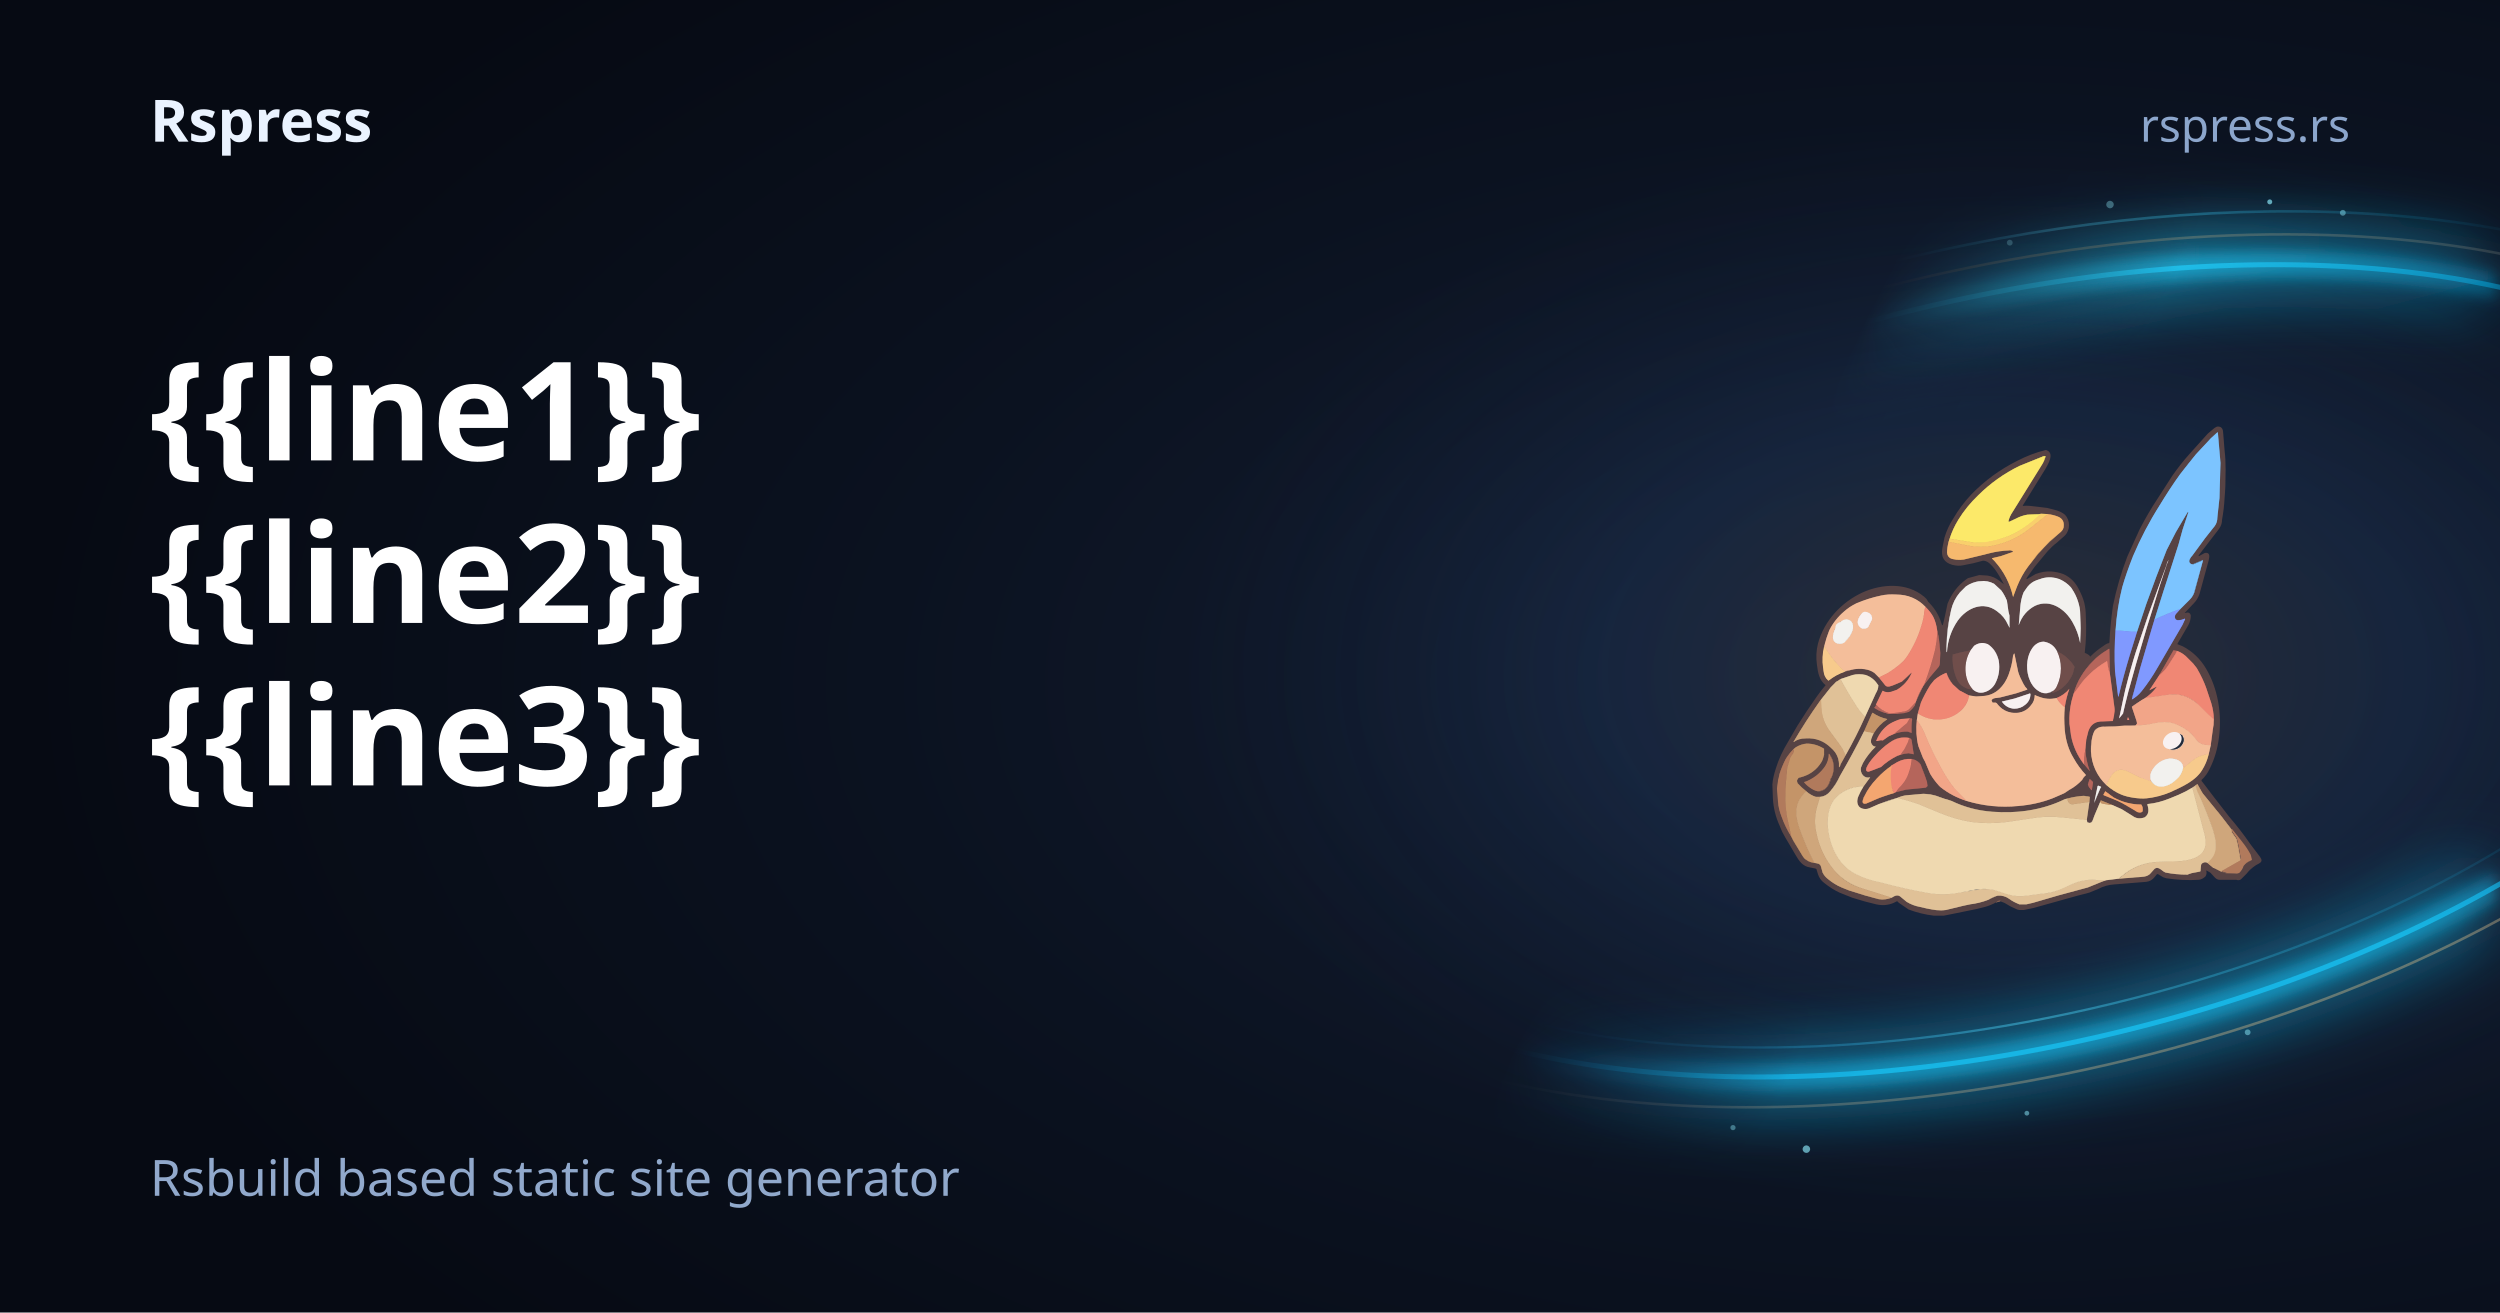
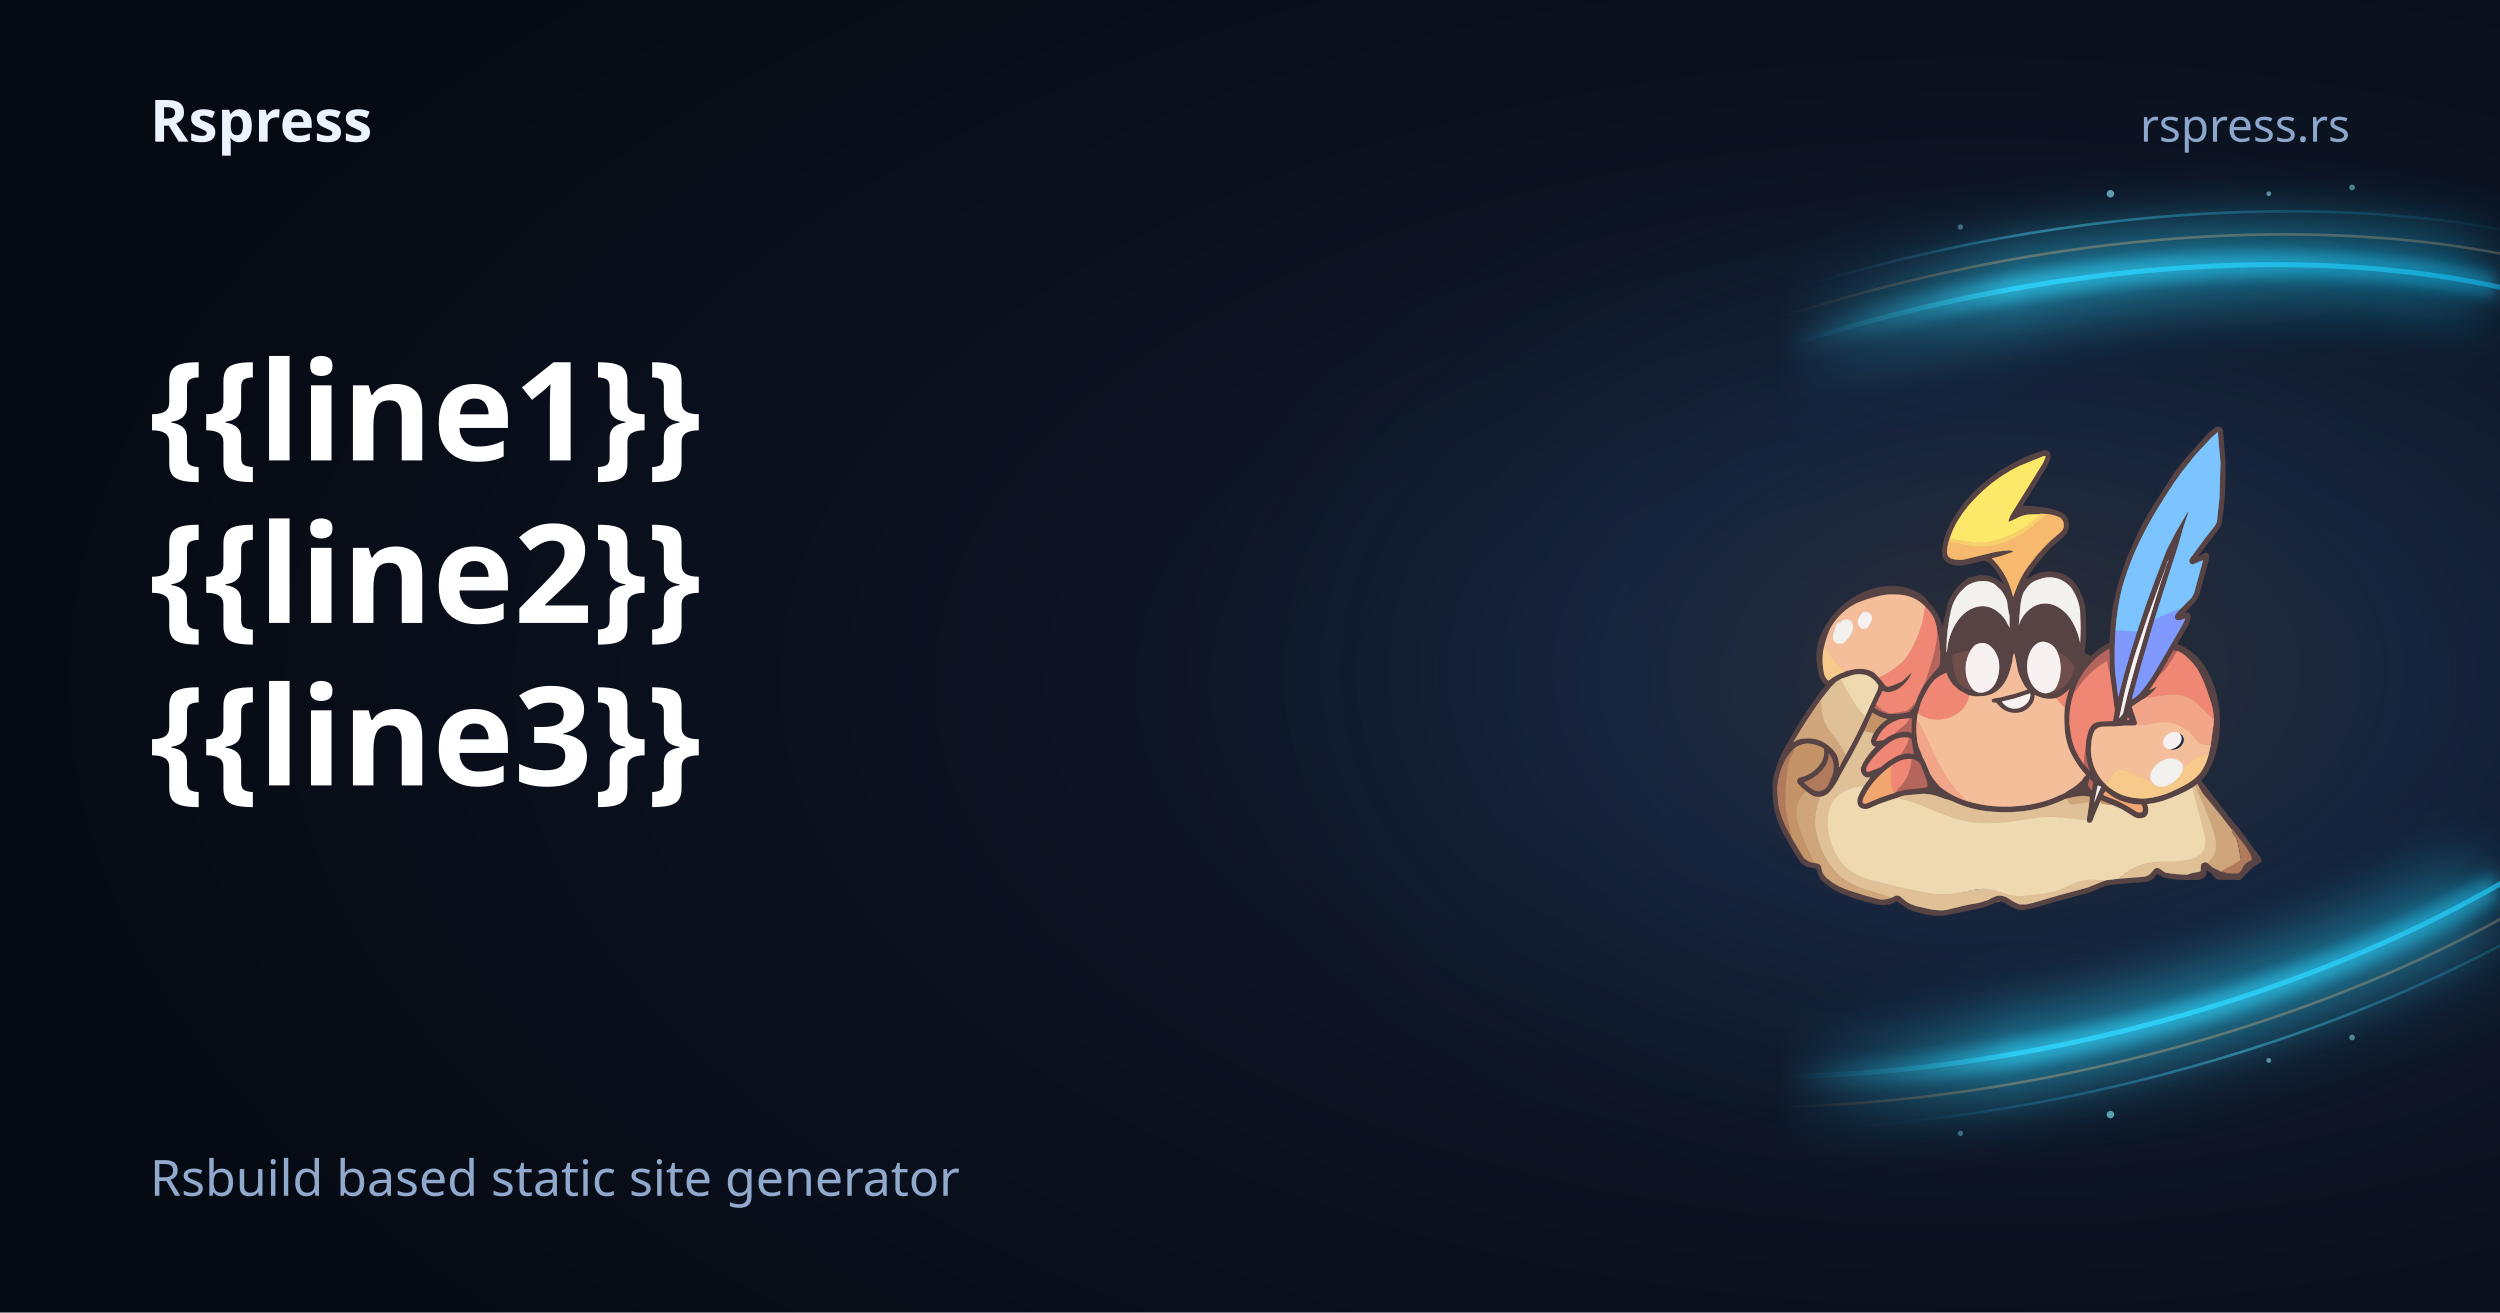
<svg xmlns="http://www.w3.org/2000/svg" width="1200" height="630" viewBox="0 0 1200 630">
  <defs>
    <radialGradient id="background" cx="79%" cy="52%" r="78%">
      <stop stop-color="#152137" />
      <stop offset="0.56" stop-color="#0b1220" />
      <stop offset="1" stop-color="#060a13" />
    </radialGradient>
    <radialGradient id="logo-halo">
      <stop stop-color="#ab7f45" stop-opacity="0.15" />
      <stop offset="0.48" stop-color="#31578c" stop-opacity="0.16" />
      <stop offset="1" stop-color="#1a365c" stop-opacity="0" />
    </radialGradient>
-     <linearGradient id="orbit-fade" x1="854" y1="240" x2="966" y2="294" gradientUnits="userSpaceOnUse">
+     <linearGradient id="orbit-fade" x1="854" y1="0" x2="966" y2="0" gradientUnits="userSpaceOnUse">
      <stop stop-color="#fff" stop-opacity="0" />
      <stop offset="0.40" stop-color="#fff" stop-opacity="0.44" />
      <stop offset="1" stop-color="#fff" />
    </linearGradient>
    <mask id="orbit-mask" x="0" y="0" width="1200" height="630" maskUnits="userSpaceOnUse">
      <rect width="1200" height="630" fill="url(#orbit-fade)" />
    </mask>
-     <linearGradient id="orbit-light" x1="0%" y1="0%" x2="6%" y2="100%">
-       <stop stop-color="#2dd4fc" stop-opacity="0.92" />
-       <stop offset="0.23" stop-color="#00a7e0" stop-opacity="0.40" />
+     <linearGradient id="orbit-light" x1="0%" y1="0%" x2="0%" y2="100%">
+       <stop stop-color="#2dd4fc" stop-opacity="0.84" />
+       <stop offset="0.24" stop-color="#00a7e0" stop-opacity="0.40" />
      <stop offset="0.50" stop-color="#00529c" stop-opacity="0.12" />
-       <stop offset="0.75" stop-color="#008bdf" stop-opacity="0.30" />
-       <stop offset="1" stop-color="#18c8fa" stop-opacity="0.68" />
-     </linearGradient>
-     <linearGradient id="orbit-rim" x1="30%" y1="0%" x2="68%" y2="100%">
-       <stop stop-color="#d8b878" stop-opacity="0.38" />
-       <stop offset="0.58" stop-color="#526e96" stop-opacity="0.09" />
-       <stop offset="1" stop-color="#ffd28d" stop-opacity="0.39" />
+       <stop offset="0.76" stop-color="#00a7e0" stop-opacity="0.40" />
+       <stop offset="1" stop-color="#2dd4fc" stop-opacity="0.84" />
+     </linearGradient>
+     <linearGradient id="orbit-rim" x1="0%" y1="0%" x2="0%" y2="100%">
+       <stop stop-color="#e7bf83" stop-opacity="0.34" />
+       <stop offset="0.50" stop-color="#526e96" stop-opacity="0.09" />
+       <stop offset="1" stop-color="#e7bf83" stop-opacity="0.34" />
    </linearGradient>
    <linearGradient id="orbit-trail">
      <stop stop-color="#008bdf" stop-opacity="0" />
      <stop offset="0.46" stop-color="#51dcff" stop-opacity="0.44" />
      <stop offset="1" stop-color="#00a7e0" stop-opacity="0" />
    </linearGradient>
    <filter id="orbit-bloom" x="-15%" y="-45%" width="130%" height="190%">
      <feGaussianBlur stdDeviation="17" />
    </filter>
    <filter id="orbit-ribbon" x="-10%" y="-20%" width="120%" height="140%">
      <feGaussianBlur stdDeviation="4" />
    </filter>
    <ellipse id="orbit-curve" cx="968" cy="322" rx="378" ry="180" />
+     <path id="orbit-trail-curve" d="M 825.7 129.4 A 416 205 0 0 1 1272.2 182.2" />
  </defs>
  <rect width="1200" height="630" fill="url(#background)" />
  <ellipse cx="968" cy="322" rx="408" ry="264" fill="url(#logo-halo)" />
  <g mask="url(#orbit-mask)">
-     <g transform="rotate(-13 968 322)">
-       <g fill="none">
-         <use href="#orbit-curve" stroke="url(#orbit-light)" stroke-width="40" filter="url(#orbit-bloom)" opacity="0.58" />
-         <use href="#orbit-curve" stroke="url(#orbit-light)" stroke-width="12" filter="url(#orbit-ribbon)" opacity="0.72" />
-         <ellipse cx="968" cy="322" rx="401" ry="194" stroke="url(#orbit-rim)" stroke-width="1.25" />
-         <path d="M 825.7 129.4 A 416 205 0 0 1 1272.2 182.2" stroke="url(#orbit-trail)" stroke-width="1.25" />
-         <path d="M 673.9 417.2 A 359 166 0 0 0 1247.0 426.5" stroke="url(#orbit-trail)" stroke-width="1.1" />
-         <use href="#orbit-curve" stroke="url(#orbit-light)" stroke-width="2.4" />
-       </g>
-       <g fill="#8feeff">
-         <circle cx="1011" cy="121" r="1.4" opacity="0.59" />
-         <circle cx="1062" cy="114" r="1.8" opacity="0.53" />
-         <circle cx="1137" cy="130" r="1.2" opacity="0.66" />
-         <circle cx="1170" cy="143" r="1.4" opacity="0.45" />
-         <circle cx="786" cy="505" r="1.25" opacity="0.44" />
-         <circle cx="818" cy="523" r="1.8" opacity="0.63" />
-         <circle cx="925" cy="530" r="1.15" opacity="0.50" />
-         <circle cx="1037" cy="516" r="1.4" opacity="0.48" />
-       </g>
+     <g transform="rotate(-13 968 322)" fill="none">
+       <use href="#orbit-curve" stroke="url(#orbit-light)" stroke-width="40" filter="url(#orbit-bloom)" opacity="0.58" />
+       <use href="#orbit-curve" stroke="url(#orbit-light)" stroke-width="12" filter="url(#orbit-ribbon)" opacity="0.72" />
+       <ellipse cx="968" cy="322" rx="401" ry="194" stroke="url(#orbit-rim)" stroke-width="1.25" />
+       <use href="#orbit-trail-curve" stroke="url(#orbit-trail)" stroke-width="1.25" />
+       <use href="#orbit-trail-curve" transform="translate(0 644) scale(1 -1)" stroke="url(#orbit-trail)" stroke-width="1.25" />
+       <use href="#orbit-curve" stroke="url(#orbit-light)" stroke-width="2.4" />
+     </g>
+     <g fill="#8feeff">
+       <circle cx="941" cy="109" r="1.3" opacity="0.46" />
+       <circle cx="941" cy="544" r="1.3" opacity="0.46" />
+       <circle cx="1013" cy="93" r="1.8" opacity="0.62" />
+       <circle cx="1013" cy="535" r="1.8" opacity="0.62" />
+       <circle cx="1089" cy="93" r="1.15" opacity="0.54" />
+       <circle cx="1089" cy="509" r="1.15" opacity="0.54" />
+       <circle cx="1129" cy="90" r="1.4" opacity="0.47" />
+       <circle cx="1129" cy="498" r="1.4" opacity="0.47" />
    </g>
  </g>
  <svg x="850" y="204" width="236" height="236" viewBox="0 0 960 960">
    <g stroke-width="2" fill="none">
      <path stroke="#845f50" d="M448 930q-4-1-8 2" />
      <path stroke="#6c6ea2" d="M673 401q-3 40-1 80l6 49h1q9-38 22-81l14-45" />
      <path stroke="#6a84a2" d="m715 404 18-54q20-56 40-106l18-35 23-39a1 1 0 0 1 2 0l-1 1-11 33-8 29-19 60-10 30-18 57" />
      <path stroke="#6c6ea2" d="m749 380-6 20-22 75-12 45q-3 7-4 15v1q11-7 18-16 17-20 32-46l49-84 5-11-1-1q-6 3-12 3c-7 1-9-7-5-12l9-10" />
      <path stroke="#6a84a2" d="m800 359 18-18a40 40 0 0 0 11-20l15-57v-1l-19 8-1 1q-4 0-6-3c-3-4 2-11 5-14l25-34 19-24q5-7 5-17l4-37 2-69-5-58a1 1 0 0 0-2-1l-12 11-29 32q-17 19-31 39c-13 17-28 41-40 60a676 676 0 0 0-51 99q-14 33-22 61-10 40-13 84" />
      <path stroke="#7eafff" d="M800 359q-26 9-51 21m-34 24-42-3" />
      <path stroke="#a88958" d="m349 222-2 6" />
      <path stroke="#a77e59" d="M347 228q-3 12-3 21 1 11 12 13a52 52 0 0 0 28-1l25-6 20-5q16-4 36-5 4-1 8 2l-1 1-23 8-17 4v1l5 5q27 30 36 70l8-22q9-21 21-37l21-26q10-12 23-24l20-18q6-6 6-12 1-13-11-18-10-4-20-5" />
      <path stroke="#a88958" d="M541 174h-14" />
      <path stroke="#aa9657" d="m527 174-26 1q-12 2-23 8l-13 6-1-1a48 48 0 0 1 8-18l56-90q6-9 9-18l-1-1q-3-1-6 1l-45 18a304 304 0 0 0-80 57q-23 22-39 48-11 18-17 37" />
      <path stroke="#fbdc6b" d="M527 174a210 210 0 0 1-54 39q-22 10-45 15-20 4-41 0l-38-6" />
      <path stroke="#f8c46d" d="m541 174-34 27q-33 27-75 35-22 4-44 0l-41-8" />
      <path stroke="#a89a9b" d="m777 263-3 5-2 7-35 95-24 72q-10 31-21 75l-4 18-8 38 8-10v-1l4-17 6-24 15-54 21-71 11-35 15-49 14-42 3-7" />
      <path stroke="#644948" d="M604 426v1-1" />
      <path stroke="#a59a99" d="m604 426 1-29-1-30q0-9-4-22t-12-25l-2-3a63 63 0 0 0-22-15q-16-7-33-3l-12 4a40 40 0 0 0-18 13l-7 10-1 2q-5 13-6 28l-3 35q9-26 32-38c30-14 59 7 73 32q11 19 15 41m-137-30-1-24-2-8-3-21q-5-12-11-20l-14-13q-13-7-27-5a57 57 0 0 0-28 10l-12 12a82 82 0 0 0-17 34q-9 35-9 71v12l1-1q2-34 21-61c18-25 50-39 77-18q14 10 21 26l3 6h1" />
      <path stroke="#a78768" d="M105 432q-6 21-3 42l1 7q1 10 9 18h1q14-13 31-18" />
      <path stroke="#a6816f" d="m144 482 18-5c13-2 30-1 40 7l9 9" />
      <path stroke="#a4655c" d="m211 493 12 15c4 6 14 1 19-1l14-6q10-8 18-17h1q-9 21-29 33l-12 5q-9 2-15-3h-1l-12 27" />
      <path stroke="#865450" d="m206 546-3 5a1 1 29 0 0 0 2q15 10 31 11h7l18-2q6 1 11-3 6-4 11-11l2-7" />
      <path stroke="#a4655c" d="m283 541 15-32" />
      <path stroke="#865450" d="m298 509 13-17 17-20q2-2 2-5l1-22c-2-19-2-29-6-43" />
      <path stroke="#a4655c" d="M325 402q-2-16-8-28-5-9-15-19" />
      <path stroke="#a6816f" d="M302 355a79 79 0 0 0-57-24q-17-1-30 2-24 5-48 15-14 7-24 16a114 114 0 0 0-29 37q-6 15-10 31" />
      <path stroke="#f2a387" d="m302 355-2 6q-1 16-6 31-9 31-28 60l-7 9q-14 13-30 23l-18 9" />
      <path stroke="#f6c493" d="M144 482q-15-14-27-31l-13-19" />
      <path stroke="#d37668" d="m325 402-1 18-3 18q-8 33-20 65l-3 6m-15 32-10 11q-4 5-10 7l-18 3-12 1q-5 0-11-3-10-6-17-14" />
      <path stroke="#644948" d="m549 521 1 2h1c18-5 32-21 39-38l3-12v-1a75 75 0 0 0-26-26l-9-4" />
      <path stroke="#a89a9b" d="M559 442q-8-16-26-19c-20 0-30 22-32 38-3 20 3 46 21 58q13 9 27 2" />
      <path stroke="#b4a09e" d="M559 442a80 80 0 0 1 0 67q-3 8-10 11" />
      <path stroke="#644948" d="M390 440q-18 3-35 8v1a100 100 0 0 0 8 47 36 36 0 0 0 13 15q9 6 18 5" />
      <path stroke="#a89a9b" d="M394 516q10 9 22 6 14-4 22-17 11-21 7-45-4-21-21-32-14-6-27 3l-7 9" />
      <path stroke="#b4a09e" d="M394 516c-18-20-18-54-4-76" />
      <path stroke="#a4655c" d="m591 525-4 14q-5 21-4 44l3 23a128 128 0 0 0 26 57" />
      <path stroke="#865450" d="m612 663 11 13" />
      <path stroke="#644948" d="M623 676h1-1" />
      <path stroke="#865450" d="M623 676q-7-19-9-41" />
      <path stroke="#a4655c" d="m614 635 2-21 4-16q7-20 28-20h20v-1l2-9q2-11 1-17l-8-59-1-7" />
      <path stroke="#865450" d="M662 485v-7l-1-41h-1l-3 2q-17 10-29 22-13 14-22 29-10 16-15 35" />
      <path stroke="#d37668" d="m662 485-6-23v-1q-29 17-49 42l-8 11-8 11m23 110q-3 14-2 28" />
      <path stroke="#a4655c" d="m758 489-19 29 14-7v1q-9 12-22 21" />
      <path stroke="#a57466" d="m731 533-7 5q-10 5-19 12v1l9 27 1 5-3 4" />
      <path stroke="#a6816f" d="M712 587h-22l-38 2q-12-1-20 8a84 84 0 0 0-7 40q2 39 30 66" />
      <path stroke="#a78768" d="M655 703q15 13 30 19 10 4 24 6 13 2 25 1 23-3 46-12c24-11 49-22 62-43q9-14 13-31" />
      <path stroke="#a6816f" d="m855 643 4-18" />
      <path stroke="#a57466" d="m859 625 4-30q2-9 2-20" />
      <path stroke="#a4655c" d="M865 575q0-15-5-32l-10-30q-6-17-18-38l-7-9-15-15q-8-7-17-10" />
      <path stroke="#865450" d="m793 441-6-1h-1l-28 49" />
      <path stroke="#d37668" d="m793 441-3 6-14 22q-7 11-18 20" />
      <path stroke="#f1967e" d="m865 575-10-9-20-20a67 67 0 0 0-62-19l-42 6" />
      <path stroke="#f3b291" d="M859 625c-9 0-19 0-26-8l-12-14q-14-13-33-20c-18-6-32-2-53 2l-23 2" />
      <path stroke="#f6c493" d="M855 643q-17 1-30 11l-20 16" />
      <path stroke="#f3d8c4" d="M805 670c1-16-19-21-32-18-13 4-26 14-31 27q-3 9 1 17" />
      <path stroke="#f6c493" d="m743 697-23-9-22-11c-25-12-34 7-43 26" />
      <path stroke="#f5debd" d="M743 697q10 13 28 8a49 49 0 0 0 21-13q10-8 13-22" />
      <path stroke="#a4655c" d="m387 528-19-10-13-12-12-22h-1q-12 5-23 14l-8 10q-11 18-18 34l-6 21" />
      <path stroke="#a6816f" d="m287 563-2 13" />
      <path stroke="#a57466" d="M285 576q-3 27 3 51l9 23 4 7 10 24q7 12 17 23l3 3a157 157 0 0 0 51 27" />
      <path stroke="#a6816f" d="M382 734a259 259 0 0 0 101 10q36-3 67-15l23-10 10-6q14-8 25-20l7-9v-1a164 164 0 0 1-24-33q-14-23-17-54-2-25 0-45" />
      <path stroke="#a4655c" d="M574 551q3-19 9-36-10 12-25 18" />
      <path stroke="#a6816f" d="M558 533q-17 4-33-2l-8-3-1 1q-1 10-8 18a38 38 0 0 1-33 16q-21-2-34-20l-2-1h-6l-2-4c1-4 7-5 10-5l7-1 31-8 21-7 1-1q-5-5-8-11-7-13-10-23l-7-34v-1l-1-1-2 4q-2 19-9 38c-8 21-24 39-48 41l-15 1-14-2" />
      <path stroke="#f2a387" d="M558 533q6 11 16 18" />
      <path stroke="#f3b291" d="m382 734-24-25q-15-19-28-44-15-27-27-56-6-17-18-33" />
      <path stroke="#f2a387" d="M287 563q17 11 37 12 24 0 43-14 17-13 20-33" />
      <path stroke="#9c826e" d="m136 496-6 4-6 5-7 7-19 24" />
      <path stroke="#937560" d="m98 536-3 4q-27 38-51 79h1q10-7 23-7 29-2 50 19 14 12 15 30v7h1l2-4v-1l10-18" />
      <path stroke="#9c826e" d="M146 645q21-37 38-75" />
      <path stroke="#a38e7a" d="m184 570 11-24 10-22q5-8 5-16l-1-1q-9-14-24-19-13-3-25 0l-24 8" />
      <path stroke="#e8cda4" d="M184 570q-12-12-20-26-15-23-28-48" />
      <path stroke="#d8b489" d="m146 645-5-10v-1l-6-9-19-26q-16-21-18-47v-16" />
      <path stroke="#a89a9b" d="m506 524-30 10-25 6q9 13 24 14 13 0 22-8 10-8 10-21l-1-1" />
      <path stroke="#9c826e" d="M182 598q-22 44-47 87l-19 30a30 30 0 0 1-20 11" />
      <path stroke="#937560" d="M96 726h-8q-10-3-19-11" />
      <path stroke="#8e6c56" d="M69 715q-9-7-17-16v-1q-2-4 1-7l5-3q27-7 41-30 3-5 5-14v-10l-1-2q-15-10-33-10-11 1-21 7l-5 4" />
      <path stroke="#845f50" d="M44 633q-8 8-15 19-8 16-12 29l-2 13q-2 7-2 15l1 27q1 13 7 29 7 20 19 39" />
      <path stroke="#8e6c56" d="m40 804 4 9 17 27q4 7 8 10 6 5 16 5" />
      <path stroke="#937560" d="m85 855 5 1q7 1 8 7l3 11q4 8 11 13 12 10 26 16l15 6 32 10 26 7q13 2 25-3" />
      <path stroke="#9c826e" d="M236 923c5-3 11-7 17-2l12 10a74 74 0 0 0 26 10l13 3c15 3 25 5 38 3l33-8 14-3q21-3 36-9l17-8a35 35 0 0 1 23 6q8 6 18 10l2 1h14l13-3q46-14 107-30l27-11 8-3" />
      <path stroke="#a38e7a" d="m654 889 25-3" />
      <path stroke="#9c826e" d="m679 886 50-4q6-1 11-5l9-10c8-7 15 5 22 7q20 4 43 4l2-1 6-2 17-3m0 0v-1l1-11q1-4 5-6t8 1" />
      <path stroke="#937560" d="m853 855 12 10 14 7" />
      <path stroke="#845f50" d="M879 872q8 4 13 4l16 1 5-1m1-1q6-5 8-13 6-8 15-11 2-1 1-3l-3-8q-6-13-14-23l-22-28" />
      <path stroke="#937560" d="m899 789-20-26-35-43-2-3-9-16h-1l-4 3" />
      <path stroke="#9c826e" d="m829 704-6 4" />
      <path stroke="#a38e7a" d="m823 708-26 14-18 7q-21 9-43 11l-1 1c3 9 4 19-5 25q-13 5-24-3l-21-13-18-8" />
      <path stroke="#8e6c56" d="m667 742-22-9h-1l-1 3" />
      <path stroke="#a38e7a" d="m643 736-11 26-4 10q-3 7-9 4h-1l-1-5" />
      <path stroke="#9c826e" d="m617 771 5-35" />
      <path stroke="#937560" d="m622 736 1-9v-1l-12-2q-16 1-31 5l-4 1" />
      <path stroke="#9c826e" d="m576 730-3 1c-43 21-93 28-141 24a225 225 0 0 1-79-21l-9-3-4-1-12-4q-6-3-19-5l-11-1-34 3q-8 1-17 5" />
      <path stroke="#a38e7a" d="M247 728q-19 5-35 12l-19 8q-7 3-14 1c-11-3-12-15-8-24q4-10 10-19" />
      <path stroke="#9c826e" d="m181 706 13-18c-12 3-20-8-18-19l4-9a134 134 0 0 1 25-32q-5 0-8-5c-5-6 1-15 4-21" />
      <path stroke="#8e6c56" d="M201 602q10-17 26-27v-1q-16-3-28-12h-1l-16 36" />
      <path stroke="#d2ab80" d="m201 602-19-4" />
      <path stroke="#e8cda4" d="M181 706q-27-1-49 17c-17 14-21 35-21 56 2 39 19 80 55 98q23 11 48 16 48 13 94 21 31 5 61-1l33-5a92 92 0 0 1 34 0l25 8a87 87 0 0 0 39 3l30-4q20-1 36-9l23-10q21-9 43-8l8 1h14" />
      <path stroke="#d8b489" d="m236 923-57-18q-32-10-54-34a161 161 0 0 1-36-74q-6-25 1-51l6-20" />
      <path stroke="#e8cda4" d="M247 728q21 5 41 12l41 17q31 13 62 18a280 280 0 0 0 84-2l34-5q28-5 58-2l50 5" />
      <path stroke="#dab78c" d="m643 736 3 3 16 3h5" />
      <path stroke="#e8cda4" d="m823 708 22 84q4 12 4 24c0 29-33 35-55 36l-32 1a114 114 0 0 0-70 22l-14 11" />
      <path stroke="#ca9d72" d="M69 715q-5 4-8 9c-15 18-13 40-6 61q12 36 30 70" />
      <path stroke="#bb8762" d="m40 804-9-41q-3-18-3-30l1-31 3-33 6-20c2-4 10-11 6-16" />
      <path stroke="#d8b489" d="M576 730h3q2 13 14 10l29-4" />
      <path stroke="#c0906c" d="M899 789q0 5 2 8l7 10 1 2 3 13 4 22 1 6-1 1-37 21" />
      <path stroke="#d8b489" d="m853 855 9-11c12-16 6-38 1-56q-12-33-27-66l-3-6-4-12" />
      <path stroke="#a4655c" d="M696 576h4l-2-5h-1l-1 5" />
      <path stroke="#865450" d="M241 603q14-5 27-3l6 1h1q-1-14 1-27l-1-1h-4" />
      <path stroke="#a4655c" d="m271 573-16 1q-12 3-23 10-18 12-26 32v1h3q5-2 10-1l1-1 10-7 11-5" />
      <path stroke="#d37668" d="m271 573-5 9-25 21" />
      <path stroke="#865450" d="m253 644 8-2 8-1 10 2v-1l-4-26-1-3-4-2" />
      <path stroke="#a4655c" d="M271 611q-21-5-39 9-15 10-30 27c-3 3-26 30-11 30l11-4 10-4 3-1a134 134 0 0 1 32-22l6-2" />
      <path stroke="#d37668" d="m271 611-3 8-7 14-8 11" />
      <path stroke="#845f50" d="M114 642q0 13-7 24-13 20-35 29l-6 2v1q6 7 14 12t13 6q15-1 22-17v-1l2-4v-2a48 48 0 0 0 2-43l-4-7h-1" />
      <path stroke="#a6755a" d="M236 665q-15 10-29 25-16 17-24 34-4 5-4 12c1 5 7 4 10 2 6-2 21-10 32-13l12-4 7-2" />
      <path stroke="#a4655c" d="m240 719 4-2" />
      <path stroke="#865450" d="m244 717 20-5 31-3 8-1 3-3-1-8-3-9-3-9-5-12q-1-5-5-9l-7-4-7-2" />
      <path stroke="#a4655c" d="M275 652q-14-1-28 6l-12 7" />
      <path stroke="#d37668" d="M275 652q-1 15-5 25-5 18-20 32l-6 8" />
      <path stroke="#f29772" d="m240 719-6-19a108 108 0 0 1 2-35" />
      <path stroke="#865450" d="m622 692-3 10 2 5 4 5a1 1 0 0 0 2 0l2-13v-2l-6-5h-1" />
      <path stroke="#a59a99" d="m632 738 12-30a1 1 0 0 0 0-2l-5-2-1 1-7 33h1" />
      <path stroke="#a6755a" d="M653 715h-1l-3 7 1 1 27 11 10 5 19 11 9 5q5 3 9 1l2-2q1-6-2-12l-1-1a112 112 0 0 1-54-14l-16-12" />
      <path stroke="#f6d8c6" d="M172 376q-7 13 5 21 7 3 13-2l4-8 4-8q0-8-6-12-14-4-20 9" />
      <path stroke="#f3d8c4" d="M131 427q8 2 15-4 10-10 14-23c2-8 0-18-9-20q-7-1-12 3-4 3-7 3l-1 1q-5 3-4 8l-1 3q-5 9-5 17 1 10 10 12" />
      <path stroke="#f6d8c6" d="M806 607a20 15-35 0 0-25-1 20 15-35 0 0-7 24 20 15-35 0 0 24 1 20 15-35 0 0 7-24" />
    </g>
    <path fill="#574344" d="M448 930q-4-1-8 2-11 6-22 9l-16 4-44 9-20 4h-20a206 206 0 0 1-49-12l-19-13-3-3h-1l-6 3q-16 7-34 3-22-5-47-13l-25-10q-15-7-30-19a34 34 0 0 1-12-17l-3-10-2-1-10-2c-15-2-22-13-29-25l-20-34-6-11-5-12a146 146 0 0 1-13-53l-1-27q1-14 7-32 8-26 24-52l18-31 18-28c15-22 24-36 37-51-13-10-15-25-17-40q-3-21 2-41c12-45 46-81 87-100 38-17 86-20 120 8q5 4 7 8l1 2a98 98 0 0 1 24 36l3 9a1 1 0 0 0 2 0l4-17 5-24q12-30 37-48l3-2 22-6 16 1q13 2 23 10l9 7q-8-16-18-30c-6-7-12-15-21-16h-2l-19 5-20 4q-9 2-21-1-24-7-19-33l4-20q6-20 17-37a258 258 0 0 1 36-48q39-40 89-65 27-14 55-21h2c17 6 3 28-2 37l-44 71v1c9-1 16 0 32 2l8 1 8 1 19 5q9 3 15 8c11 11 11 30 0 41l-17 15q-7 5-17 16l-25 30-15 21-1 2 1 1 17-10q16-6 31-5 12 1 23 5 20 9 30 29c5 10 8 16 11 27q3 13 3 26 2 36-2 71v1q6 2 10 6a1 1 0 0 0 2 0q10-10 22-18c3-2 9-7 13-7l1-1q2-37 7-72 10-49 28-96l24-53q17-33 35-60l29-45q16-23 34-43l35-39 13-11q4-3 7-3 9 0 10 10l3 37q2 16 2 37 0 35-2 55-1 21-5 43 0 7-3 13l-3 5-17 22-23 30 1 1 11-6q10-2 9 8l-1 6-18 66q-4 11-11 18l-18 19h2q8-3 10 5 0 10-5 19l-21 36v1l10 4q29 15 46 44c23 39 31 88 25 134q-4 33-18 61-6 13-16 22v2l4 5 19 25 31 40q24 28 41 53l19 25c9 12-4 13-10 18q-10 7-16 15l-11 11q-4 3-9 1h-33c-7 0-11-7-16-12l-2-2-7-4h-1q2 5-1 11-6 6-13 7-32 2-64-3l-6-2-10-6h-2l-5 6a23 23 0 0 1-16 9l-62 5q-17 1-32 9l-17 7-23 6-86 24-19 4h-9l-4-1-13-6-12-7zm225-529q-3 40-1 80l6 49h1q9-38 22-81l14-45 18-54q20-56 40-106l18-35 23-39a1 1 0 0 1 2 0l-1 1-11 33-8 29-19 60-10 30-18 57-6 20-22 75-12 45q-3 7-4 15v1q11-7 18-16 17-20 32-46l49-84 5-11-1-1q-6 3-12 3c-7 1-9-7-5-12l9-10 18-18a40 40 0 0 0 11-20l15-57v-1l-19 8-1 1q-4 0-6-3c-3-4 2-11 5-14l25-34 19-24q5-7 5-18l4-36 2-69-5-58a1 1 0 0 0-2-1l-12 11-29 32q-17 19-31 39c-13 17-28 41-40 60a676 676 0 0 0-51 99q-14 33-22 61-10 40-13 84M349 222l-2 6q-3 12-3 21 1 11 12 13a52 52 0 0 0 28-1l25-6 20-5q16-4 36-5 4-1 8 2l-1 1-23 8-17 4v1l5 5q27 30 36 70l8-22q9-21 21-37l21-26q10-12 23-24l20-18q6-6 6-12 1-13-11-18-10-4-20-5l-14-1-26 2q-12 2-23 8l-13 6-1-1a48 48 0 0 1 8-18l56-91q6-8 9-17a1 1 0 0 0-1-2l-6 1-45 19a304 304 0 0 0-80 57q-23 22-39 48-11 18-17 37m428 41-3 5-2 7-35 95-24 72q-10 31-21 75l-4 18-8 38 8-10v-1l4-17 6-24 15-54 21-71 11-35 15-49 14-42zM604 426l1-29-1-30q0-9-4-22t-12-25l-2-3a63 63 0 0 0-22-15q-16-7-33-3l-12 4a40 40 0 0 0-18 13l-7 10-1 2q-5 13-6 28l-3 35q9-26 32-38c30-14 59 7 73 32q11 19 15 41m-137-30-1-24-2-8-3-21q-5-12-11-20l-14-13q-13-7-27-5a57 57 0 0 0-28 10l-12 12a82 82 0 0 0-17 34q-9 35-9 71v12l1-1q2-33 21-61c18-25 50-39 77-18q14 10 21 26zm-362 36q-6 21-3 42l1 7q1 11 9 18h1q14-11 31-17l18-5c13-2 30-1 40 7l9 9 12 15c4 6 14 1 19-1l14-6q10-8 18-17h1q-9 21-29 33l-12 5q-9 2-15-3h-1l-12 27-3 5a1 1 29 0 0 0 2q15 10 31 12h7l18-2 11-3q6-5 11-12l2-7 15-32 13-17 17-20q2-2 2-5l1-21c-2-19-2-30-6-44q-2-16-8-27-5-10-15-20a79 79 0 0 0-57-24q-17-1-30 2-24 5-48 16-14 6-24 16a114 114 0 0 0-29 36q-6 15-9 32m444 88 1 2h1c18-5 32-21 39-38l3-12v-1a75 75 0 0 0-26-26l-9-4q-7-16-25-19c-20 0-30 22-32 38-3 20 3 47 21 58q13 9 27 2m-159-81q-18 3-35 8v1a100 100 0 0 0 8 47 36 36 0 0 0 13 15q9 6 18 5 10 9 22 6 14-4 22-17 11-20 7-45c-3-13-10-26-21-31q-14-7-27 2zm201 85-4 15q-5 21-4 43l3 23a128 128 0 0 0 26 58l11 12q-7-19-9-41l2-21 4-16q6-20 28-19l20-1v-1l2-9q2-11 1-16l-8-60-1-7v-7l-1-41h-1l-3 2q-17 10-29 22-13 14-22 29-10 16-15 35m167-36-19 29 14-7v1q-9 12-22 21l-7 4q-10 5-19 13v1l9 27 1 4-3 4-11 1h-11l-38 2c-7 0-16 0-20 8a84 84 0 0 0-7 40q2 39 30 66 14 13 30 19 10 4 24 6 13 2 25 1 22-3 46-12c24-11 49-22 62-43q8-14 13-31l4-18 4-30q2-9 2-20 0-15-5-32l-10-30q-6-17-18-38l-7-9-15-15q-8-7-17-10l-6-1h-1zm-371 39-19-10-13-12q-8-11-12-22h-1q-12 5-23 14l-8 10q-11 18-18 34l-6 21-2 13q-3 27 3 51l9 23 3 7 11 24q7 12 17 23l3 3a157 157 0 0 0 51 27 259 259 0 0 0 101 10q36-3 67-15l23-10 9-6q15-9 26-21l7-8v-1a164 164 0 0 1-24-33q-14-23-17-54-2-26 0-46 3-18 9-35-10 12-25 18-17 4-33-2l-8-3h-1q-1 11-8 19a38 38 0 0 1-33 15q-21-1-34-19l-2-1h-6l-2-4c1-4 7-5 10-5l7-1 31-8 21-7 1-1q-5-5-8-11-7-13-10-23l-7-34v-1l-1-1-2 4q-2 19-9 38c-8 21-24 39-48 41l-15 1zm-251-32-6 4q-3 1-6 5l-7 7-19 24-3 4q-27 38-51 79 10-7 24-7 29-2 50 19 13 12 15 30v7h1l2-4v-1l10-18q21-37 38-75l11-24 10-22q5-8 5-16l-1-1q-9-14-24-19-13-3-25 0zm370 28-30 10-25 6q9 13 24 14 13 0 22-8 10-8 10-21zm-324 74q-22 44-47 87-8 17-19 30a30 30 0 0 1-20 11h-8q-10-3-19-11l-17-16v-1q-2-4 1-8l5-2q27-7 41-30 3-5 5-14v-10l-1-2q-15-10-33-10-11 1-21 7l-5 4q-8 8-15 19-8 16-12 29l-3 13-2 15 2 27q1 13 7 29 7 20 19 39l4 8 17 28q4 7 8 9 7 5 16 6l5 1q7 1 8 7l3 11q4 7 11 13 12 10 26 16l15 6 32 10 26 7q13 2 25-3c5-3 11-7 17-2l12 10a74 74 0 0 0 26 10l13 3c15 3 25 5 38 3l33-8 14-3q21-3 36-9l17-8a35 35 0 0 1 23 6q8 6 18 10l2 1h14l13-3q46-14 107-30l27-11 8-3 25-3 50-5q6 0 11-4l9-10c8-7 15 5 22 7q20 4 43 4l2-1 6-2 16-3 1 1v-1h-1l1-1 1-11q1-5 4-6t8 1l12 10h1l14 7q8 4 13 4l16 1 5-2q1 2 1 0 6-6 8-13 6-8 15-11 2-1 1-3l-3-8q-6-13-14-23l-22-29-20-26-35-42-2-3-9-16h-1l-4 3-5 4q-13 8-27 14l-17 7q-22 9-43 11l-1 1c3 9 4 19-5 25q-13 5-24-3l-21-13-18-8-22-9h-1l-1 3-11 26-4 10q-3 6-9 4l-1-1-1-5 5-34 1-10q-6-3-12-2-16 1-31 5l-4 1-3 1c-43 21-93 28-141 24a225 225 0 0 1-79-21l-9-3-4-1-12-5-19-5h-11l-34 3q-8 1-17 5-19 4-35 12l-19 8q-7 3-14 1c-11-3-12-15-8-24l10-20 13-17v-1c-12 4-20-7-18-18l4-10a134 134 0 0 1 25-31q-5 0-8-5c-4-7 1-16 4-22q10-16 26-26v-1q-16-4-28-12h-1zm514-22h3l-2-5h-1zm-455 27q14-5 27-4l6 2h1q-1-14 1-28h-1l-4-1-16 2q-12 3-23 10-18 12-26 32v1h3q5-2 10-1l1-1 10-7zm12 41 8-2 8-1 10 2-4-27-1-3-3-2q-21-4-39 9-15 10-30 27c-3 3-26 30-11 30l11-4 10-4 3-1a134 134 0 0 1 32-22zm-139-2q0 13-7 24-13 20-35 29l-6 2v1q6 7 14 12t13 6q15-1 22-17h1l1-5v-2a48 48 0 0 0 2-43zm122 23q-15 10-29 25-16 17-24 34-4 5-4 12c1 5 7 4 10 2l32-13 12-4 7-2 4-2 20-5 31-3 8-1 3-3-1-8-3-9-3-9-5-12q-1-5-5-9l-7-4-7-2q-14-1-28 6zm386 27-3 10 2 5 4 5a1 1 0 0 0 2 0l2-13v-2l-6-5zm10 46 12-30a1 1 0 0 0 0-2l-5-2-1 1zm21-23-3 7 1 1 27 11 10 5 19 11 9 5q5 3 9 1l2-2q1-7-2-12l-1-1a112 112 0 0 1-54-14z" />
    <path fill="#7cc4ff" d="M800 359q-26 9-51 21l18-57 10-31 19-59 8-29 11-33v-1h-1l-23 39-18 35q-20 50-40 106l-18 54-42-3q3-44 13-84 8-28 21-61a676 676 0 0 1 52-99c12-20 27-43 40-61l31-39 29-31 12-11a1 1 0 0 1 2 1l5 58-2 69-4 37q0 10-5 17l-19 24-25 34c-3 3-8 10-5 14q2 3 6 3h1l19-8-16 58q-2 11-10 19z" />
    <path fill="#fce969" d="M527 174a210 210 0 0 1-54 39q-22 10-45 15-20 4-41 0l-38-6q6-19 17-37 16-26 39-48a304 304 0 0 1 80-57l45-18q3-2 6-1v1q-2 9-8 18l-56 90q-6 9-8 18l1 1 13-6q11-6 23-8z" />
    <path fill="#f9cf6c" d="m541 174-34 27q-33 27-75 35-22 4-44 0l-41-8 2-6 38 6q21 4 41-1 23-4 45-14a210 210 0 0 0 54-40z" />
    <path fill="#f6b96e" d="m347 228 41 8q22 4 44 0 42-8 75-35l34-27q10 1 20 5 12 5 11 18 0 7-6 12l-21 18-23 24-20 26q-12 16-21 38l-8 21q-9-40-36-70l-5-5v-1l17-4 23-8 1-1q-4-3-9-2-19 1-35 5l-20 5-25 6a52 52 0 0 1-28 1q-11-2-12-13 0-9 3-21" />
    <path fill="#f8f1f1" d="m777 263-3 7-14 42-15 49-11 35-21 71-15 54-6 24-4 17v1l-8 10 8-38 4-18q11-44 21-75l24-71 35-96 2-7z" />
    <path fill="#f2f1ee" d="M604 426q-4-22-15-41c-14-25-43-46-73-32q-23 12-32 38l3-35q1-15 6-28l1-2 7-10a40 40 0 0 1 18-13l12-4q17-4 33 2a63 63 0 0 1 22 16l2 3q8 12 12 25t4 22l1 30zm-138-30-3-6q-7-16-21-26c-27-21-59-7-77 18a120 120 0 0 0-21 61h-1v-11q1-36 9-71a82 82 0 0 1 17-34l12-12c7-5 19-10 28-10q14-2 27 5l14 13q6 8 11 20l3 21 2 8z" />
    <path fill="#f4be9a" d="m302 355-2 6q-1 16-6 31-9 31-28 60l-7 9q-14 13-30 23l-18 9-9-9c-11-8-27-9-40-7l-18 4q-15-13-27-30l-13-19q4-16 10-31a114 114 0 0 1 29-37q10-9 24-16 24-10 48-15 13-3 30-2 34 0 57 24m-130 21q-7 13 5 21 7 3 13-2l4-8 4-8q0-8-6-12-14-5-20 9m-41 51q8 2 15-5 10-9 14-22c2-8 0-18-9-20q-7-1-12 3l-7 3-1 1q-5 3-4 8l-1 2q-5 9-5 18 1 10 10 12" />
    <path fill="#f08774" d="M302 355q10 10 15 19 6 12 8 28l-1 18-3 18q-8 33-20 65l-3 6q-9 15-15 32l-10 11q-4 5-10 7l-18 3-12 1q-5 0-11-4-10-5-17-13l13-27h1q6 4 15 2l12-4q20-12 29-33h-1l-18 17-14 6c-5 2-15 7-19 1l-12-15 18-9q16-10 30-23l7-9q19-29 28-60 5-15 6-31z" />
    <path fill="#8099ff" d="m800 359-9 10c-4 5-2 13 5 12q6 0 12-3l1 1-5 11-49 84a360 360 0 0 1-31 46q-8 10-19 16v-1l4-15 12-45 22-75 6-20q25-12 51-21" />
    <path fill="#f8f1f1" d="m194 387-4 8q-7 5-13 2-12-8-5-21c7-13 11-13 20-9q6 4 6 12z" />
    <path fill="#f2f1ee" d="M146 423q-7 6-15 4-9-2-10-12 0-8 5-18v-2q0-5 5-8l1-1q3 0 6-3 6-5 13-3c9 2 11 12 9 20q-4 13-15 23" />
    <path fill="#8099ff" d="m715 404-14 45q-13 43-22 81h-1l-6-49q-2-40 1-80z" />
    <path fill="#b5655b" d="m298 509 3-6q12-32 20-65l3-18 1-18c4 14 4 24 6 43l-1 22-2 5-17 20z" />
    <path fill="#f8f1f1" d="M559 442a80 80 0 0 1 0 67q-3 8-10 11-14 8-27-1c-18-12-24-38-21-58 2-16 12-38 32-38q18 3 26 19m-165 74c-18-20-18-54-4-76l7-9q13-9 27-3 16 11 21 32 4 24-7 45a34 34 0 0 1-22 17q-12 3-22-6" />
    <path fill="#f7ca8c" d="M144 482q-17 6-31 17h-1q-8-7-9-18l-1-7q-3-21 2-42l13 19q12 17 27 30" />
    <path fill="#b5655b" d="m662 485-6-23v-1q-29 17-49 42l-8 11-8 11q5-19 15-35 9-15 23-29 11-12 28-22l3-2h1l1 41z" />
    <path fill="#704e4b" d="M390 440c-14 22-14 56 4 76q-9 1-18-5-9-5-13-15a100 100 0 0 1-8-47v-1q17-5 35-8" />
    <path fill="#b5655b" d="m793 441-3 6-14 22q-7 11-18 20l28-49h1z" />
    <path fill="#704e4b" d="M549 521q7-4 10-12c10-21 10-47 0-67l8 4a75 75 0 0 1 26 26v1l-3 12c-7 17-21 33-39 38l-1-1z" />
    <path fill="#f08774" d="m865 575-10-9-20-20a67 67 0 0 0-62-19l-42 6q13-9 22-21v-1l-14 7 19-29q11-9 18-20t14-22l3-6q9 3 17 10l15 15 7 9q12 21 18 38l10 30q5 17 5 32" />
    <path fill="#f4be9a" d="M558 533q6 11 16 18-2 20 0 45 3 31 17 54 10 18 24 33v1q-4 3-7 9-11 12-26 20l-9 6-23 10q-31 12-67 15a259 259 0 0 1-101-10l-24-25q-15-19-28-44-15-27-27-56-6-17-18-33l2-13q17 11 36 12 25 0 44-14 17-13 20-33l14 2 15-1c24-2 40-20 48-41q7-19 9-38l2-4 1 1v1l7 34q3 10 10 23 3 6 8 11l-1 1-21 7-31 8-7 1c-3 0-9 1-10 5l2 4h6l2 1q13 18 34 19t33-15q7-8 7-19a1 1 15 0 1 2 0l8 3q16 6 33 2" />
    <path fill="#f08774" d="m662 485 1 7 8 60q1 5-1 16l-2 9v1l-20 1q-21-1-28 19l-4 16-2 21q-3 14-2 28a128 128 0 0 1-26-57l-3-23q-1-22 4-44l4-14 8-11 8-11q20-25 49-42l1 1q1 12 5 23m-275 43q-3 20-20 33-19 15-44 14-20-1-36-12l6-21q7-16 18-34l8-10a82 82 0 0 1 23-14h1q4 12 12 22l13 12z" />
    <path fill="#efd9b0" d="M184 570q-12-12-20-26-15-23-28-48l24-8q12-3 25 0 15 5 24 19l1 1q0 8-5 16l-10 22z" />
    <path fill="#e0c197" d="M136 496q13 25 28 48 8 14 20 26-17 38-38 75l-5-10v-1l-6-9-19-26q-16-21-18-47v-16l19-24 7-7q3-4 6-5z" />
    <path fill="#f08774" d="M574 551q-10-7-16-18 15-6 25-18-6 17-9 36" />
    <path fill="#f2a588" d="M865 575q0 11-2 20l-4 30c-9 0-19 0-26-8l-12-14q-14-13-33-20c-18-6-32-2-53 2l-23 2 3-4-1-5-9-27v-1l19-13 7-4 42-6q35-6 62 19l20 20z" />
    <path fill="#f8f1f1" d="m506 524 1 1q0 13-10 21-9 8-22 8-15-1-24-14l25-6z" />
    <path fill="#cfa67b" d="m98 536 1 16q1 26 17 47l19 26 6 9v1l5 10-10 18v1l-2 4h-1v-7q-1-18-15-30-21-21-50-19-14 0-23 7h-1q24-41 51-79z" />
    <path fill="#b5655b" d="m283 541-2 7q-5 7-11 12l-11 3-18 1h-7a65 65 0 0 1-31-11 1 1 29 0 1 0-2l3-5q6 8 17 14l10 3 12-1 18-3q6-2 10-7z" />
    <path fill="#c49468" d="m201 602-19-4 16-36h1a82 82 0 0 0 28 12v1q-16 10-26 27" />
    <path fill="#f08774" d="m696 576 1-5h1l2 5zm-425-3-5 9-25 21-11 5-10 7-1 1q-5-1-10 1h-3v-1q8-20 25-32 12-7 23-10z" />
    <path fill="#b5655b" d="m241 603 25-21 5-9h4l1 1q-2 14-1 27h-1l-6-2q-13-1-27 4" />
    <path fill="#f4be9a" d="m859 625-4 18q-17 1-30 11l-20 16c1-16-19-21-32-18-13 4-26 14-31 27q-3 9 1 18l-23-9-22-11c-25-12-34 7-43 26a96 96 0 0 1-30-66c0-12 1-29 7-40q8-9 20-8 20 0 38-2h22l23-2c20-4 35-8 53-2q19 7 33 20l12 14c7 8 17 8 26 8m-54-18a20 15-35 0 0-24-1 20 15-35 0 0-7 24 20 15-35 0 0 24 1 20 15-35 0 0 7-24" />
    <path fill="#f2a588" d="M382 734a157 157 0 0 1-51-27l-3-3q-10-11-17-23l-10-24-4-7-9-23q-6-24-3-51 12 16 18 33 12 29 27 56 13 25 28 44z" />
    <path fill="#e0c197" d="M201 602c-3 6-8 15-4 21q3 5 8 5a134 134 0 0 0-25 32l-4 9c-2 11 6 22 18 19l-13 18q-28-1-49 17c-17 14-21 35-21 56 2 39 19 80 55 98q23 11 48 16 48 13 94 21 31 5 61-1l33-5a92 92 0 0 1 34 0l25 8a87 87 0 0 0 39 3l30-4q20-1 36-9l23-10q21-9 43-8l8 1h14l-8 3-27 11q-61 16-107 30l-13 3h-14l-2-1q-10-4-18-10-10-7-22-6-10 3-18 8a147 147 0 0 1-36 9l-14 3-33 8c-13 2-23 0-38-3l-13-3a74 74 0 0 1-26-10l-12-10c-6-5-12-1-17 2l-57-18q-32-10-54-34a161 161 0 0 1-36-74q-6-25 1-51l6-20q12-1 20-11 11-13 19-30 25-43 47-87z" />
    <ellipse fill="#f8f1f1" transform="rotate(-35 1369 -935)" rx="19.6" ry="15.2" />
    <path fill="#f08774" d="m271 611-3 8-7 14-8 11-6 2a134 134 0 0 0-32 22l-3 1-10 4-11 4c-15 0 8-27 11-30q15-17 30-27 18-13 38-9" />
    <path fill="#b5655b" d="m253 644 8-11 7-14 2-8 4 2 1 3 4 26v1l-10-2-8 1z" />
    <path fill="#c49468" d="M69 715q-5 4-8 9c-15 18-13 40-6 61q12 36 30 70-10-1-16-6-4-2-8-9l-17-28-4-8-9-41q-3-18-3-30l1-31 3-33 6-20c2-4 10-11 6-16l5-4q10-6 21-7 18 0 34 10v12q-2 9-5 14-14 23-41 30-5 1-5 3-3 3-1 7v1q8 9 17 16" />
    <path fill="#b17a5c" d="M44 633c4 5-4 12-6 16l-6 20-3 33-1 31 3 30 9 41q-12-19-19-39-6-15-7-29l-2-26 2-16 3-13q4-13 12-29 7-11 15-19" />
    <path fill="#b5655b" d="M614 635q2 22 9 41l-11-13q-1-15 2-28" />
    <path fill="#f7ca8c" d="M855 643q-4 17-13 31c-13 21-38 32-62 43a156 156 0 0 1-46 12q-12 1-25-1-14-2-24-6-15-6-30-19c9-19 18-38 43-26l22 11 23 8q10 13 28 9a49 49 0 0 0 21-13q10-8 13-22l20-16q13-10 30-11" />
    <path fill="#b17a5c" d="m114 642 4 7c7 12 6 32-2 43v2l-2 4v1q-7 16-22 16-5 0-13-5t-14-12v-1l6-2q22-10 35-29 7-11 7-24" />
    <path fill="#f2f1ee" d="M805 670q-3 14-13 22a49 49 0 0 1-21 13q-18 5-28-9-4-8-1-17a46 46 0 0 1 31-27c13-3 33 2 32 18" />
    <path fill="#f08774" d="M275 652q-1 15-5 25-5 18-20 32l-6 8-4 2-6-19a108 108 0 0 1 1-35l12-7q13-7 28-6" />
    <path fill="#b5655b" d="m244 717 6-8q15-14 20-32 4-10 5-25l7 2 6 4q5 4 6 9l5 13 3 8 3 9 1 8-3 3-8 1-31 3z" />
    <path fill="#f4a670" d="M236 665a108 108 0 0 0-1 35q1 9 5 19l-7 2-12 4c-11 3-26 11-32 13-3 2-9 3-10-2q1-7 4-12 8-17 24-34 14-15 29-25" />
    <path fill="#b5655b" d="m622 692 1-1 6 6v2l-2 13a1 1 0 0 1-2 0l-4-5-2-5z" />
    <path fill="#efd9b0" d="M181 706q-6 9-10 19c-4 9-3 21 8 24q7 2 14-1l18-8 36-12q21 5 41 12l41 17q31 13 62 18a280 280 0 0 0 84-2l34-5q28-5 58-2l50 5 1 5h1q6 3 9-3l4-11 11-26 3 3 16 3h5l18 8 21 13q10 8 24 3c9-6 8-16 5-25l1-1q21-2 43-11l17-7q14-6 27-14l22 84q4 12 4 24c0 29-33 35-55 36l-32 1a114 114 0 0 0-70 22l-14 11-24 3h-14l-8-1q-22-1-43 8l-22 10a112 112 0 0 1-37 9l-30 4a87 87 0 0 1-39-3l-25-8a92 92 0 0 0-35-1l-32 6q-30 6-61 1-46-8-94-21-26-5-48-16c-36-18-53-59-55-98 0-21 4-42 21-56a72 72 0 0 1 49-17" />
    <path fill="#cfa67b" d="M899 789q0 5 2 8l7 10 1 2 3 13 4 22 1 6-1 1-37 21-14-7h-1l-12-10q6-5 10-11c11-16 6-38 1-55q-12-34-27-67l-4-6-3-12 4-3 9 16 2 3 35 43z" />
    <path fill="#f2f1ee" d="m631 738 7-33 1-1 5 2a1 1 0 0 1 0 2z" />
    <path fill="#e0c197" d="m829 704 4 12 3 6q15 33 27 67c5 17 11 39-1 56l-9 10q-5-2-9 0t-4 5l-1 11-1 1-16 3-6 2-2 1q-23 0-43-4c-7-2-14-14-22-7l-9 10q-5 4-11 5l-50 4 14-11a113 113 0 0 1 69-22l32-1c22-1 55-7 55-36q0-12-4-24l-22-84z" />
    <path fill="#cfa67b" d="M69 715q9 8 19 11h8l-6 20q-7 26-1 51a160 160 0 0 0 36 74q22 25 54 34l57 18q-13 5-25 3l-26-7-32-10-15-6q-14-6-26-16-7-5-11-13l-3-11q-1-6-8-7l-5-1a493 493 0 0 1-30-70c-7-21-9-43 6-61q3-5 8-9" />
    <path fill="#f4a670" d="m653 715 16 12a112 112 0 0 0 54 14l1 1q3 6 2 12l-2 2q-5 2-10-1l-8-5-19-11-10-5-27-11-1-1z" />
    <path fill="#e0c197" d="M576 730h3q2 13 14 10l29-4-5 35-50-5q-30-3-58 2l-34 5a280 280 0 0 1-84 2q-31-5-62-18l-41-17q-20-7-41-12 9-4 17-5l34-3 11 1q13 2 19 5l12 4 4 1 9 3q37 18 79 21c48 4 98-3 141-24z" />
    <path fill="#cfa67b" d="m622 736-29 4q-12 3-14-10h-2l3-1q15-4 31-5l12 2z" />
    <path fill="#c49468" d="M667 742h-5l-16-3-3-3 1-3h1z" />
    <path fill="#b17a5c" d="m914 875-5 1-16-1q-5 0-13-4l37-21 1-1-1-6-4-22-3-13-1-2-7-10q-2-3-2-8l22 28q8 10 15 23l2 8q1 2-1 3-9 3-15 11-2 7-8 13m-466 55-8 2q4-3 8-2" />
  </svg>
  <text x="72" y="68" font-family="WenQuanYi Micro Hei, sans-serif" font-size="28" font-weight="700" fill="#eaf3ff">Rspress</text>
  <text x="1128" y="68" text-anchor="end" font-family="WenQuanYi Micro Hei, sans-serif" font-size="22" fill="#8ca6cc">rspress.rs</text>
  <text x="72" y="221" font-family="WenQuanYi Micro Hei, sans-serif" font-size="66" font-weight="700" fill="#ffffff">{{line1}}</text>
  <text x="72" y="299" font-family="WenQuanYi Micro Hei, sans-serif" font-size="66" font-weight="700" fill="#ffffff">{{line2}}</text>
  <text x="72" y="377" font-family="WenQuanYi Micro Hei, sans-serif" font-size="66" font-weight="700" fill="#ffffff">{{line3}}</text>
  <text x="72" y="574" font-family="WenQuanYi Micro Hei, sans-serif" font-size="24" fill="#91a9cc">Rsbuild based static site generator</text>
</svg>
